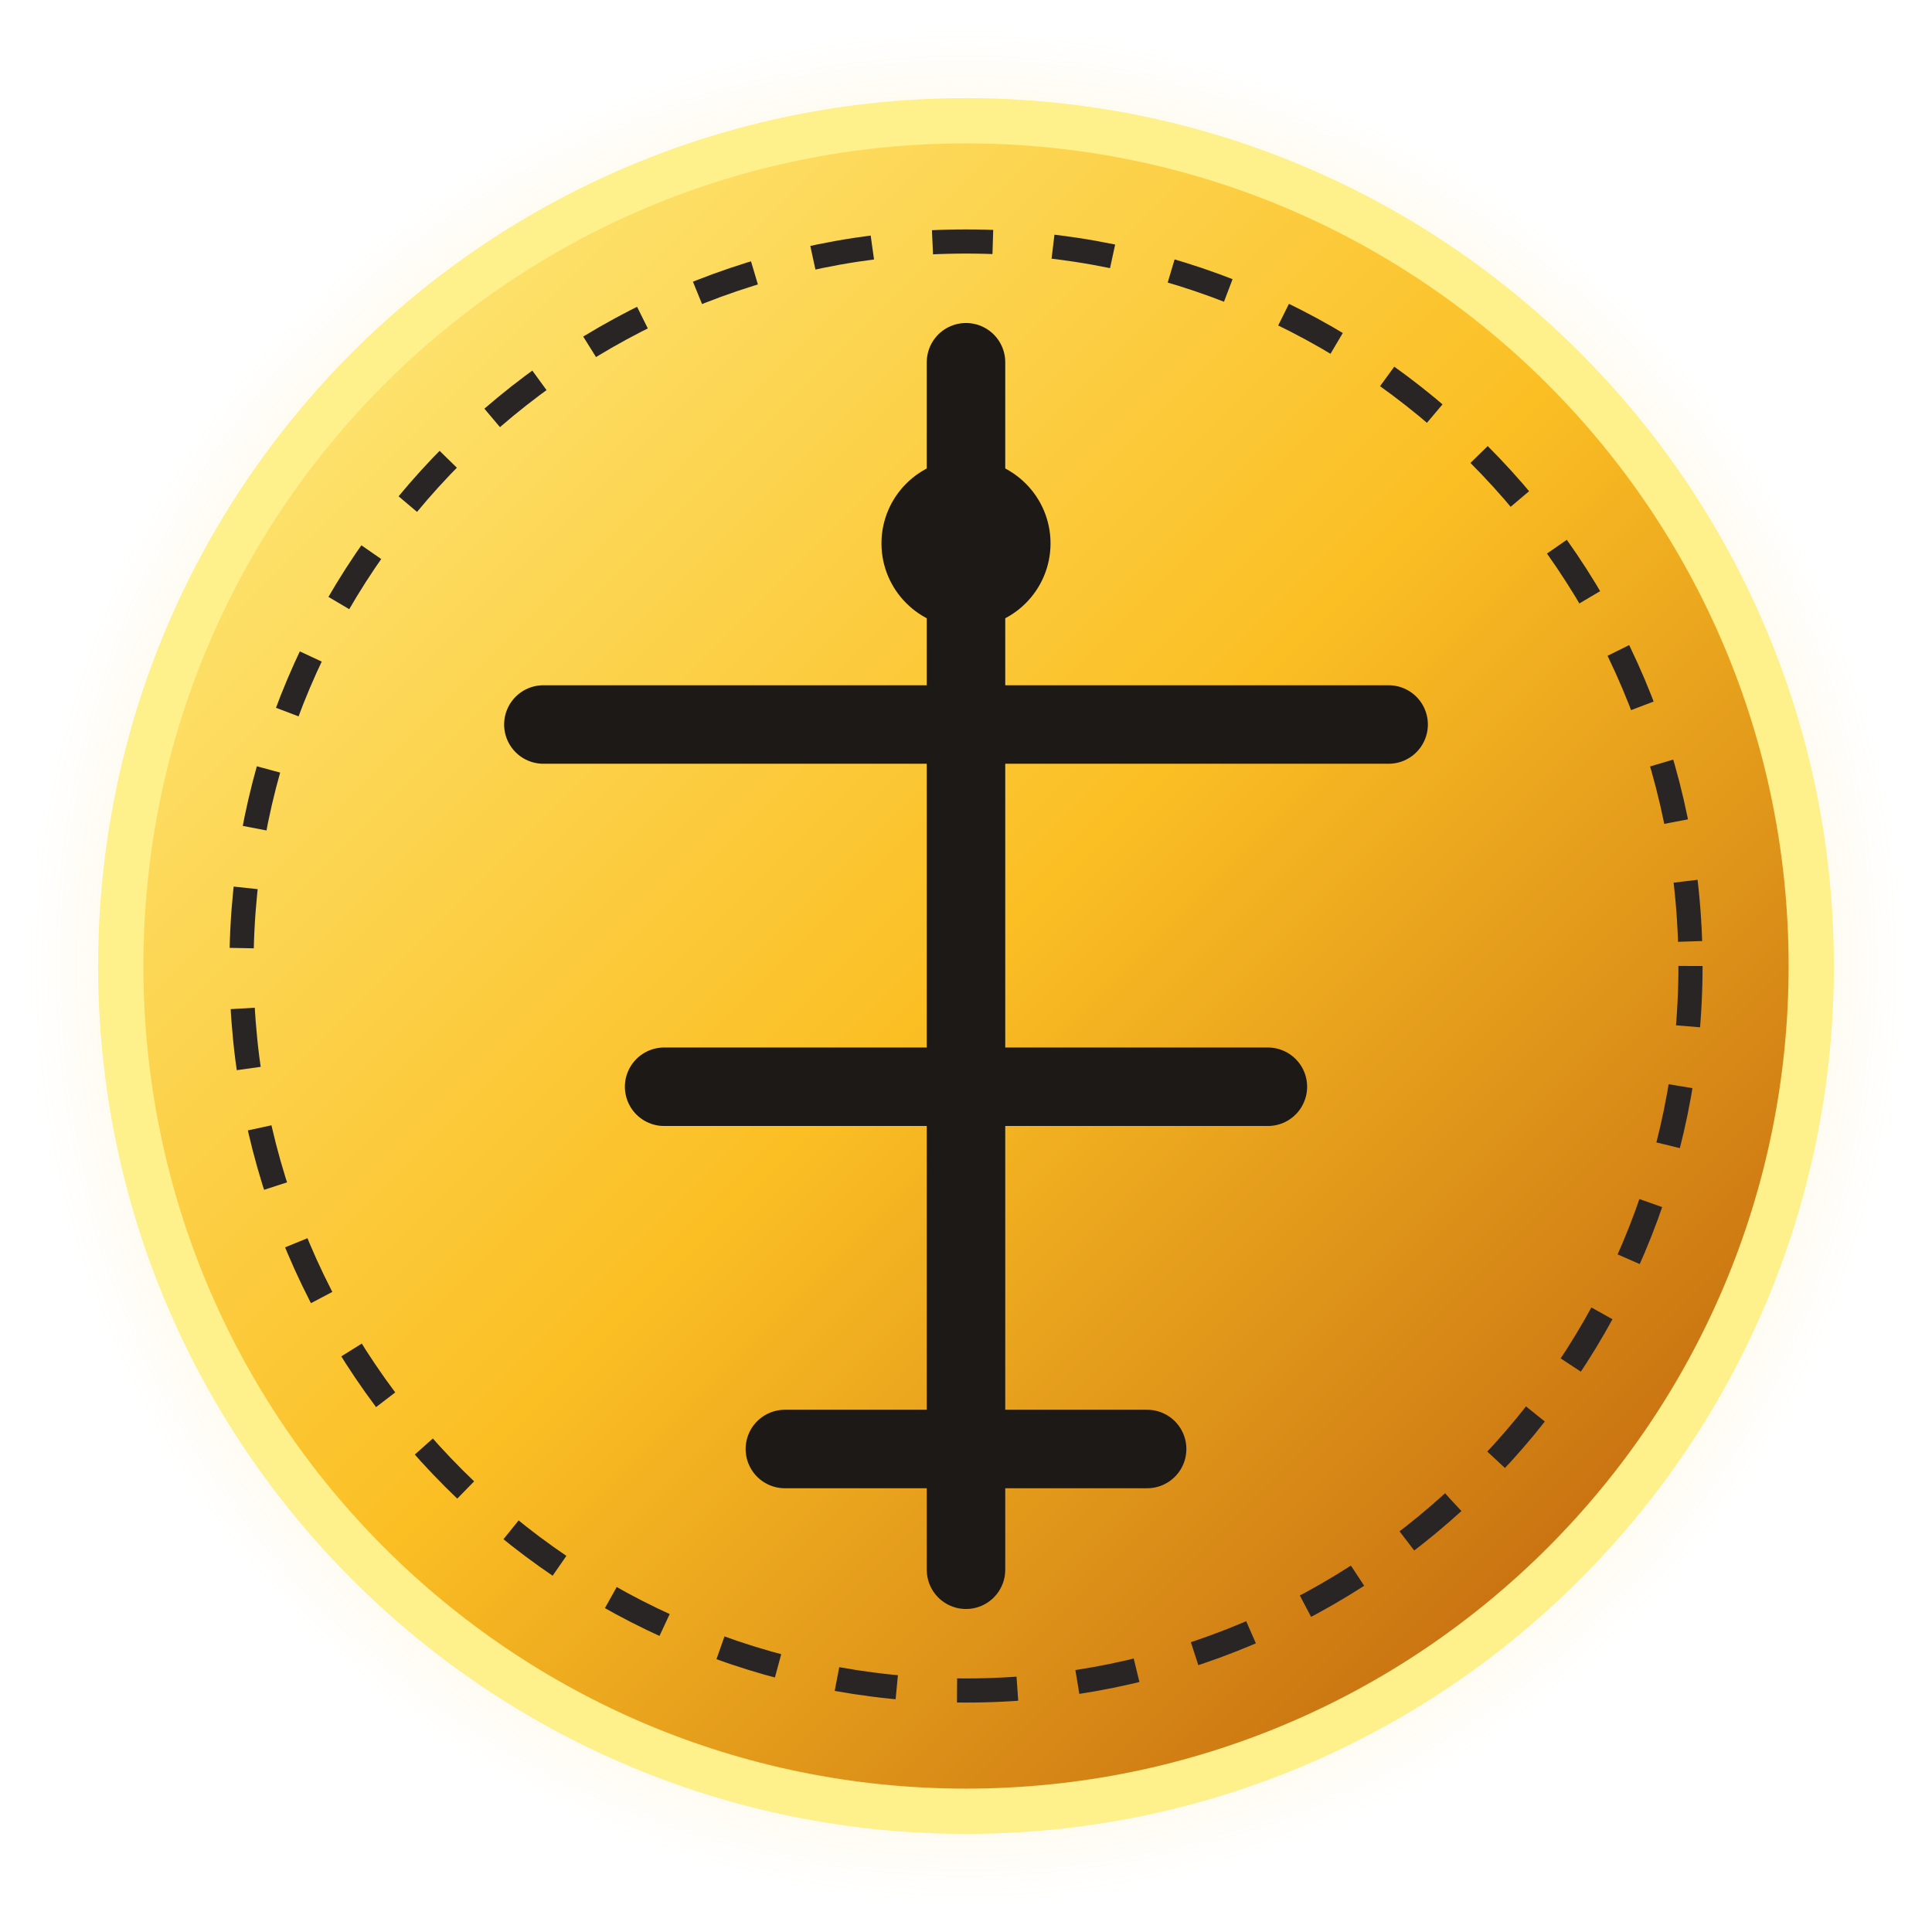
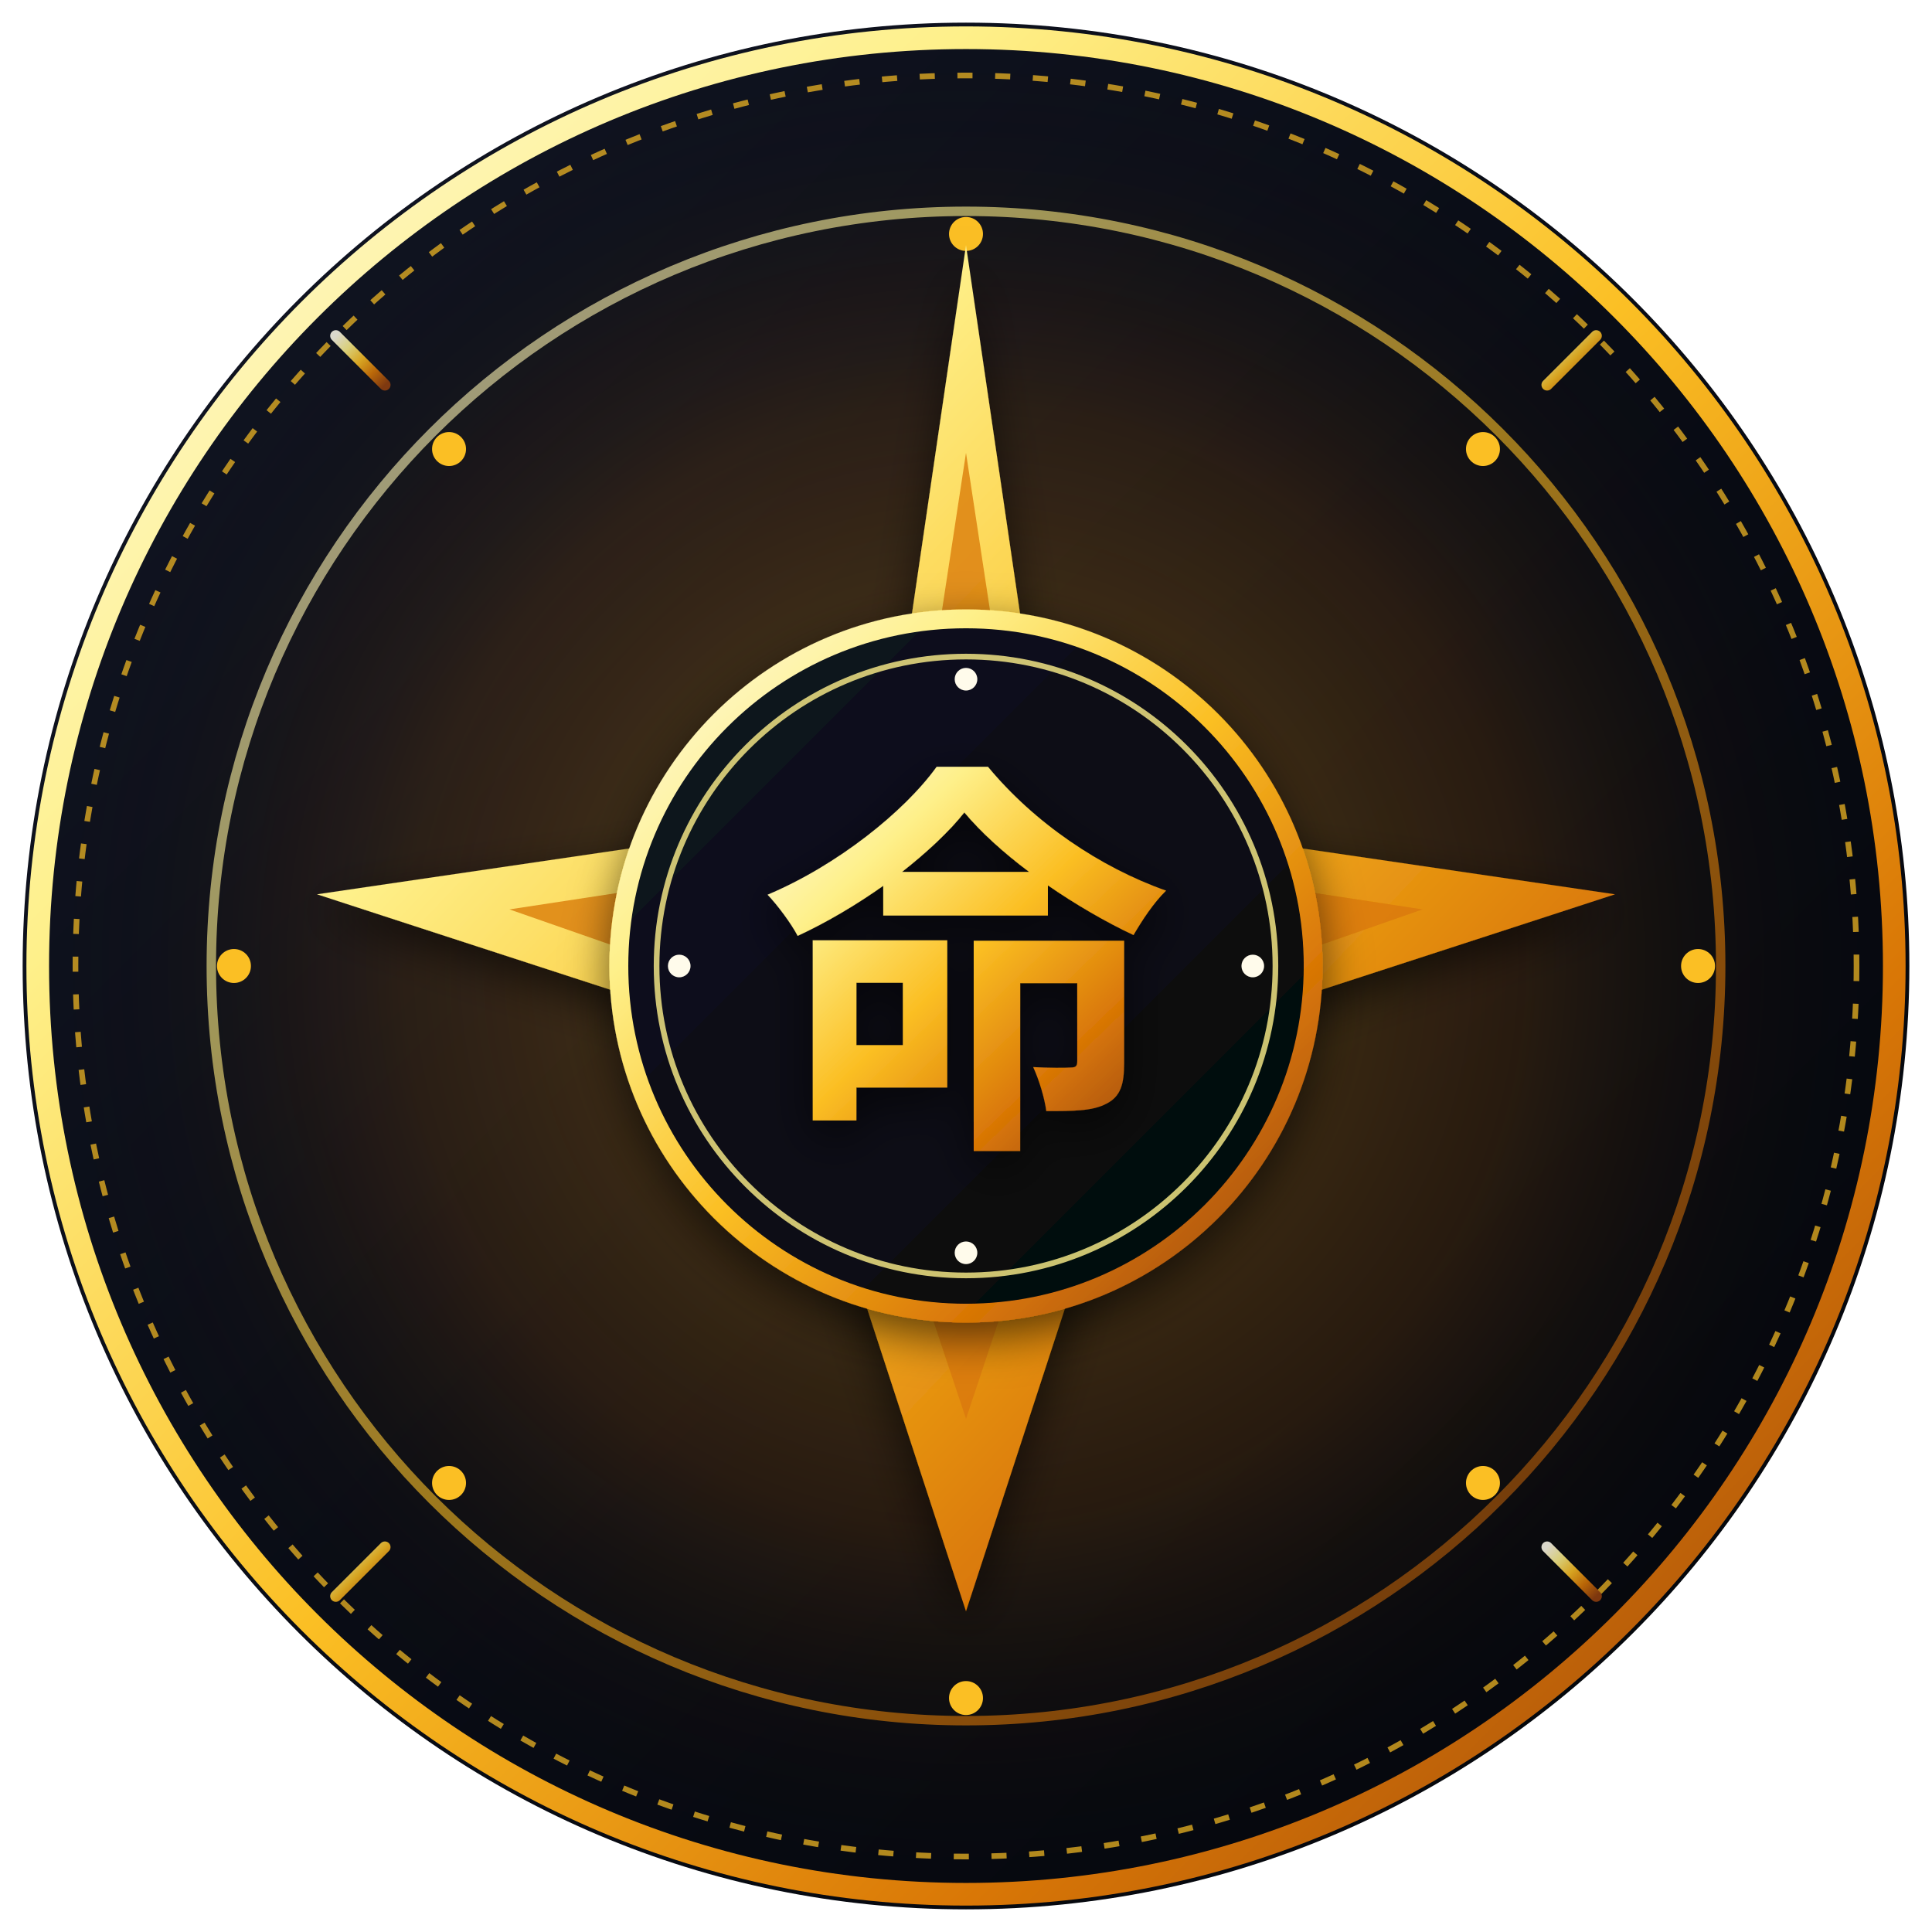
- <svg xmlns="http://www.w3.org/2000/svg" viewBox="0 0 64 64" width="64" height="64">
+ <svg xmlns="http://www.w3.org/2000/svg" viewBox="0 0 512 512" width="512" height="512">
  <defs>
-     <linearGradient id="goldGrad" x1="0%" y1="0%" x2="100%" y2="100%">
-       <stop offset="0%" stop-color="#fef08a" />
+     <linearGradient id="goldLight" x1="0%" y1="0%" x2="100%" y2="100%">
+       <stop offset="0%" stop-color="#fffbeb" />
+       <stop offset="25%" stop-color="#fef08a" />
      <stop offset="50%" stop-color="#fbbf24" />
-       <stop offset="100%" stop-color="#b45309" />
+       <stop offset="75%" stop-color="#d97706" />
+       <stop offset="100%" stop-color="#92400e" />
    </linearGradient>
-     <radialGradient id="goldGlow" cx="50%" cy="50%" r="50%">
-       <stop offset="60%" stop-color="#fbbf24" stop-opacity="0.3" />
-       <stop offset="100%" stop-color="#fbbf24" stop-opacity="0" />
+     <radialGradient id="celestialGlow" cx="50%" cy="50%" r="50%">
+       <stop offset="0%" stop-color="#fbbf24" stop-opacity="0.35" />
+       <stop offset="60%" stop-color="#d97706" stop-opacity="0.15" />
+       <stop offset="100%" stop-color="#000000" stop-opacity="0" />
    </radialGradient>
+     <linearGradient id="darkBg" x1="0%" y1="0%" x2="100%" y2="100%">
+       <stop offset="0%" stop-color="#121624" />
+       <stop offset="50%" stop-color="#090c15" />
+       <stop offset="100%" stop-color="#04060a" />
+     </linearGradient>
+     <filter id="goldShadow" x="-20%" y="-20%" width="140%" height="140%">
+       <feDropShadow dx="0" dy="4" stdDeviation="6" flood-color="#000" flood-opacity="0.6" />
+     </filter>
  </defs>
-   <circle cx="32" cy="32" r="31" fill="url(#goldGlow)" />
-   <circle cx="32" cy="32" r="28" fill="url(#goldGrad)" stroke="#fef08a" stroke-width="1.5" />
-   <circle cx="32" cy="32" r="24" fill="none" stroke="#292524" stroke-width="0.8" stroke-dasharray="2,2" />
-   <g stroke="#1c1917" stroke-width="2.6" stroke-linecap="round" stroke-linejoin="round">
-     <line x1="32" y1="12" x2="32" y2="52" />
-     <line x1="18" y1="24" x2="46" y2="24" />
-     <line x1="22" y1="36" x2="42" y2="36" />
-     <line x1="26" y1="48" x2="38" y2="48" />
+   <circle cx="256" cy="256" r="250" fill="url(#darkBg)" />
+   <circle cx="256" cy="256" r="250" fill="url(#celestialGlow)" />
+   <circle cx="256" cy="256" r="246" fill="none" stroke="url(#goldLight)" stroke-width="6" />
+   <circle cx="256" cy="256" r="236" fill="none" stroke="#fbbf24" stroke-width="1.5" stroke-dasharray="4,6" opacity="0.7" />
+   <g stroke="url(#goldLight)" stroke-width="3" stroke-linecap="round" opacity="0.85">
+     <line x1="256" y1="20" x2="256" y2="38" />
+     <line x1="256" y1="474" x2="256" y2="492" />
+     <line x1="20" y1="256" x2="38" y2="256" />
+     <line x1="474" y1="256" x2="492" y2="256" />
+     <line x1="89" y1="89" x2="102" y2="102" />
+     <line x1="410" y1="410" x2="423" y2="423" />
+     <line x1="423" y1="89" x2="410" y2="102" />
+     <line x1="102" y1="410" x2="89" y2="423" />
  </g>
-   <circle cx="32" cy="18" r="2.8" fill="#1c1917" />
+   <circle cx="256" cy="256" r="200" fill="none" stroke="url(#goldLight)" stroke-width="2.5" opacity="0.6" />
+   <g fill="#fbbf24">
+     <circle cx="256" cy="62" r="4.5" />
+     <circle cx="393" cy="119" r="4.5" />
+     <circle cx="450" cy="256" r="4.5" />
+     <circle cx="393" cy="393" r="4.5" />
+     <circle cx="256" cy="450" r="4.5" />
+     <circle cx="119" cy="393" r="4.5" />
+     <circle cx="62" cy="256" r="4.5" />
+     <circle cx="119" cy="119" r="4.5" />
+   </g>
+   <g filter="url(#goldShadow)">
+     <path d="M256 65 L278 215 L428 237 L305 277 L256 427 L207 277 L84 237 L234 215 Z" fill="url(#goldLight)" />
+     <path d="M256 120 L272 225 L377 241 L291 271 L256 376 L221 271 L135 241 L240 225 Z" fill="#d97706" opacity="0.75" />
+   </g>
+   <circle cx="256" cy="256" r="92" fill="url(#darkBg)" stroke="url(#goldLight)" stroke-width="5" filter="url(#goldShadow)" />
+   <circle cx="256" cy="256" r="82" fill="none" stroke="#fef08a" stroke-width="1.5" opacity="0.8" />
+   <g fill="url(#goldLight)" filter="url(#goldShadow)">
+     <text x="256" y="295" font-family="'Songti SC', 'SimSun', 'Noto Serif SC', 'Times New Roman', serif" font-size="108" font-weight="bold" text-anchor="middle" letter-spacing="0">
+       命
+     </text>
+   </g>
+   <circle cx="256" cy="180" r="3" fill="#fffbeb" />
+   <circle cx="332" cy="256" r="3" fill="#fffbeb" />
+   <circle cx="256" cy="332" r="3" fill="#fffbeb" />
+   <circle cx="180" cy="256" r="3" fill="#fffbeb" />
</svg>
